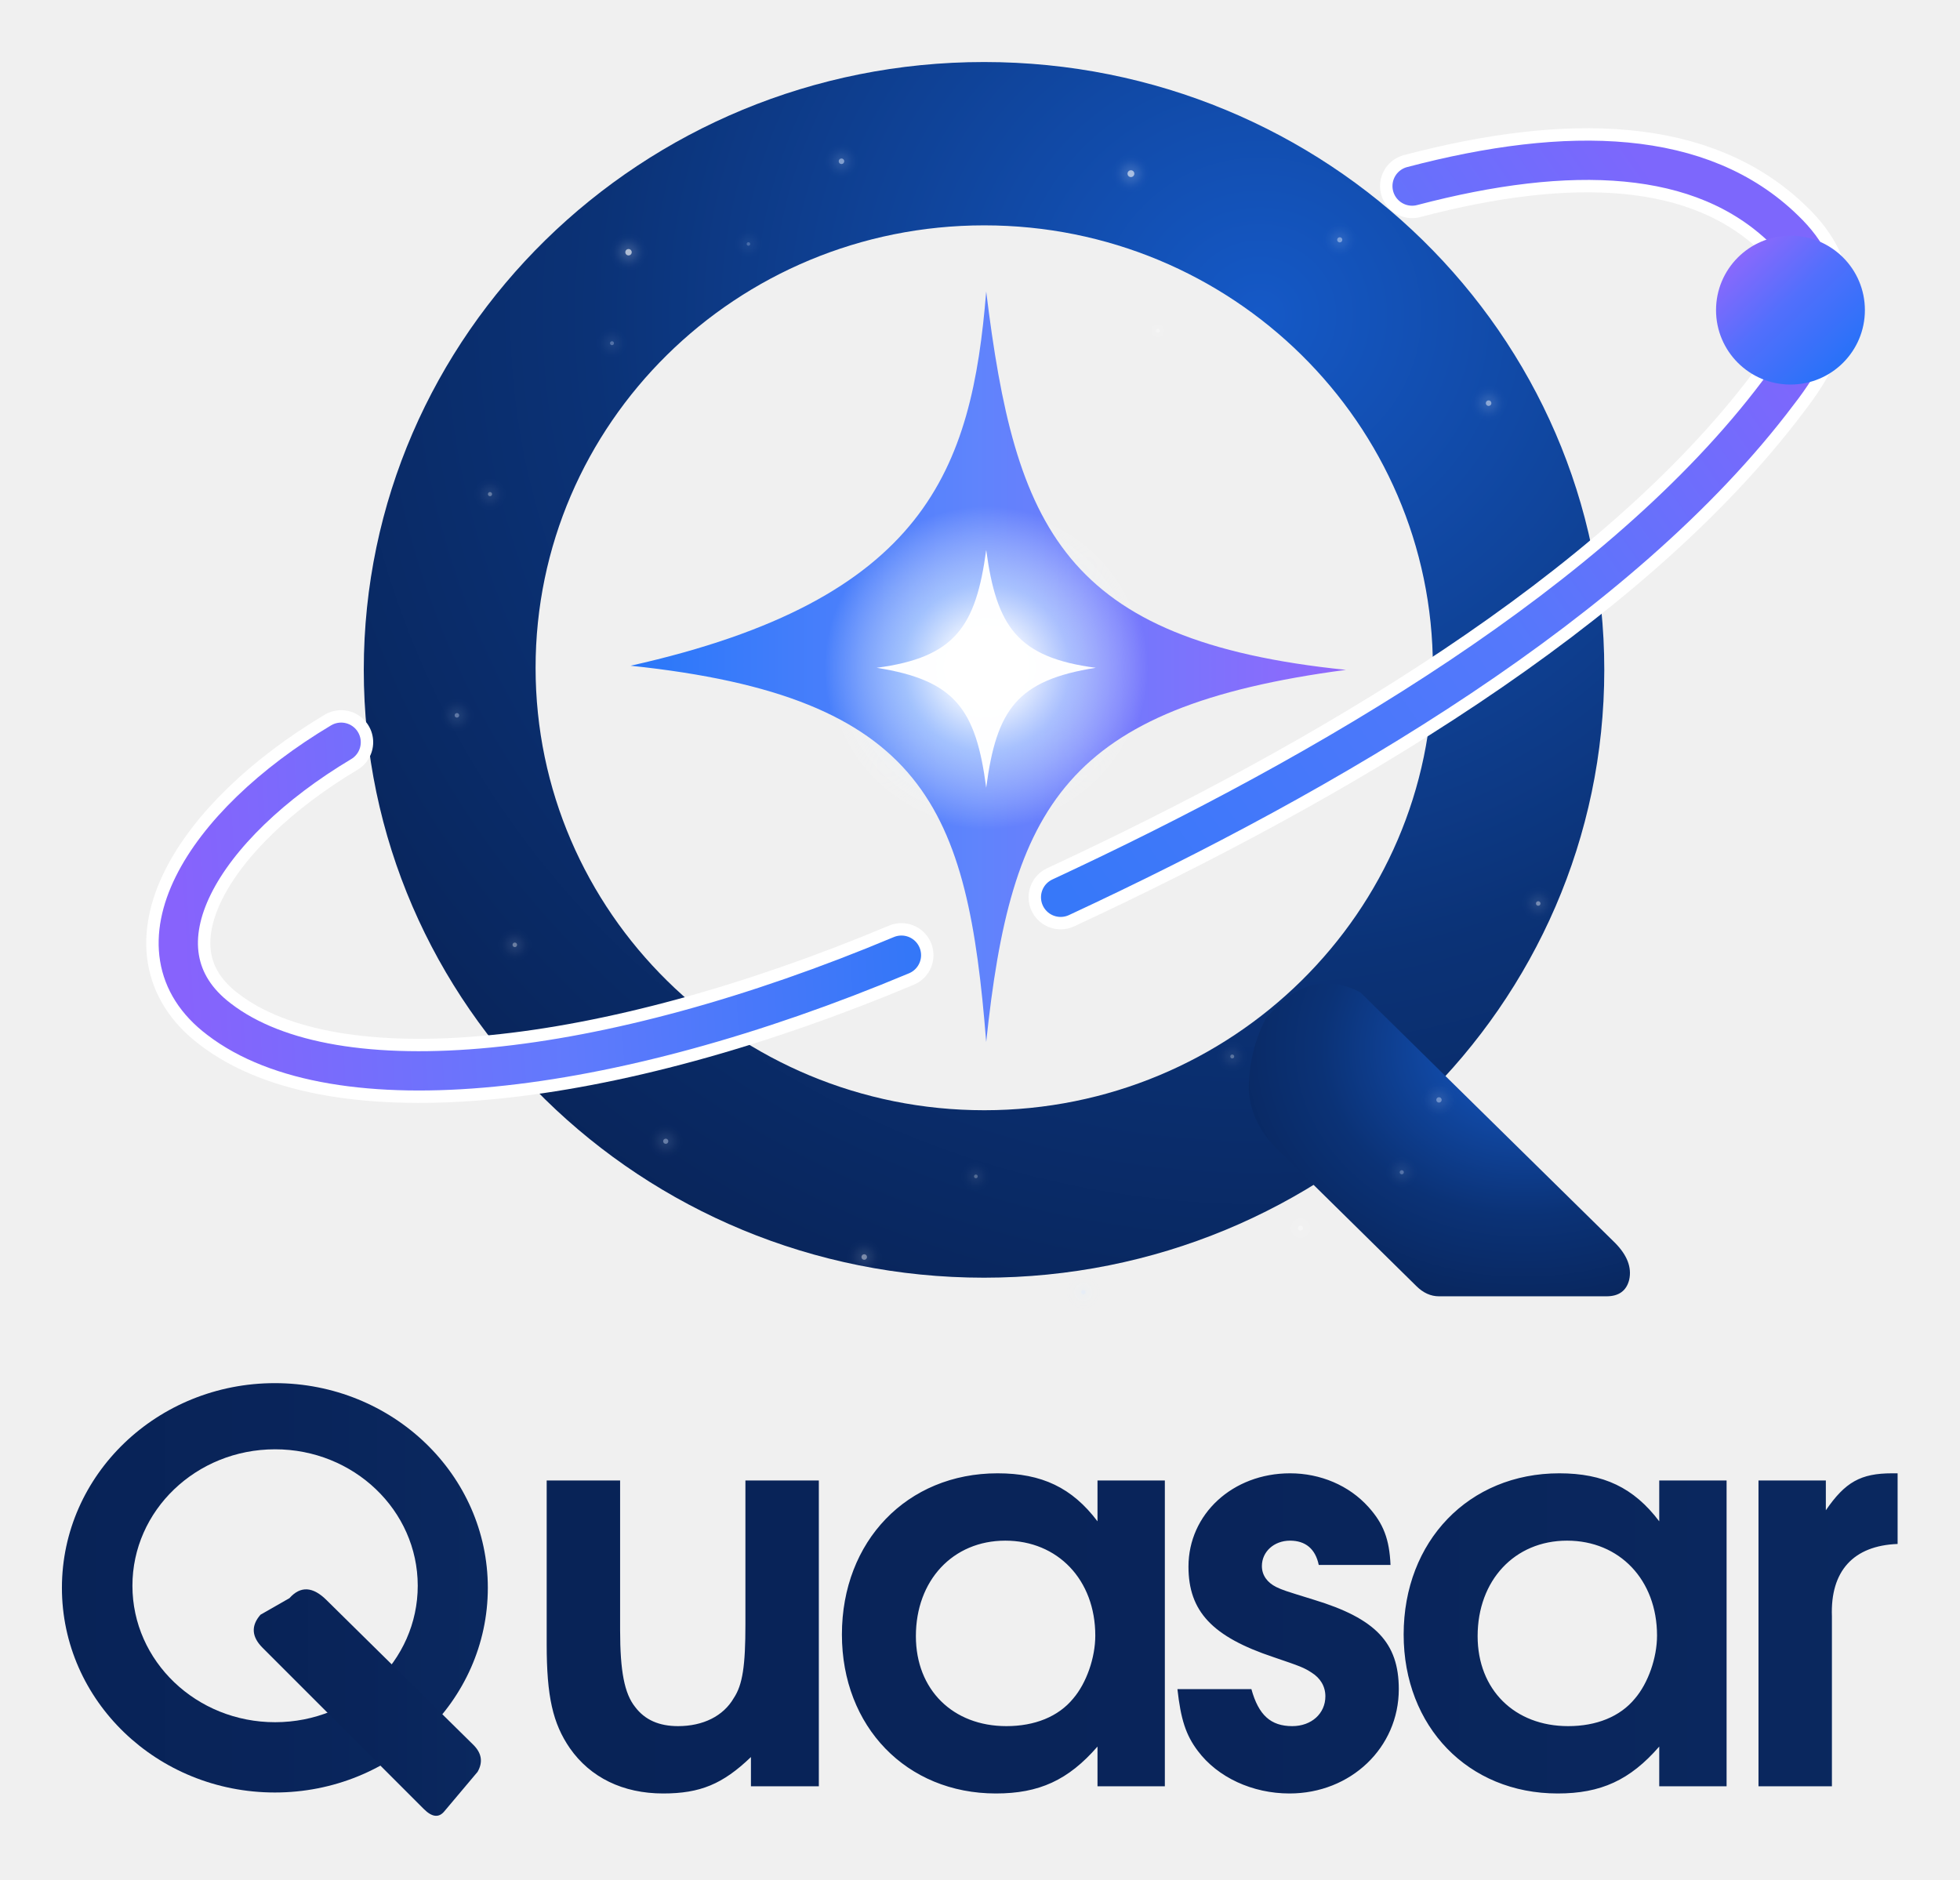
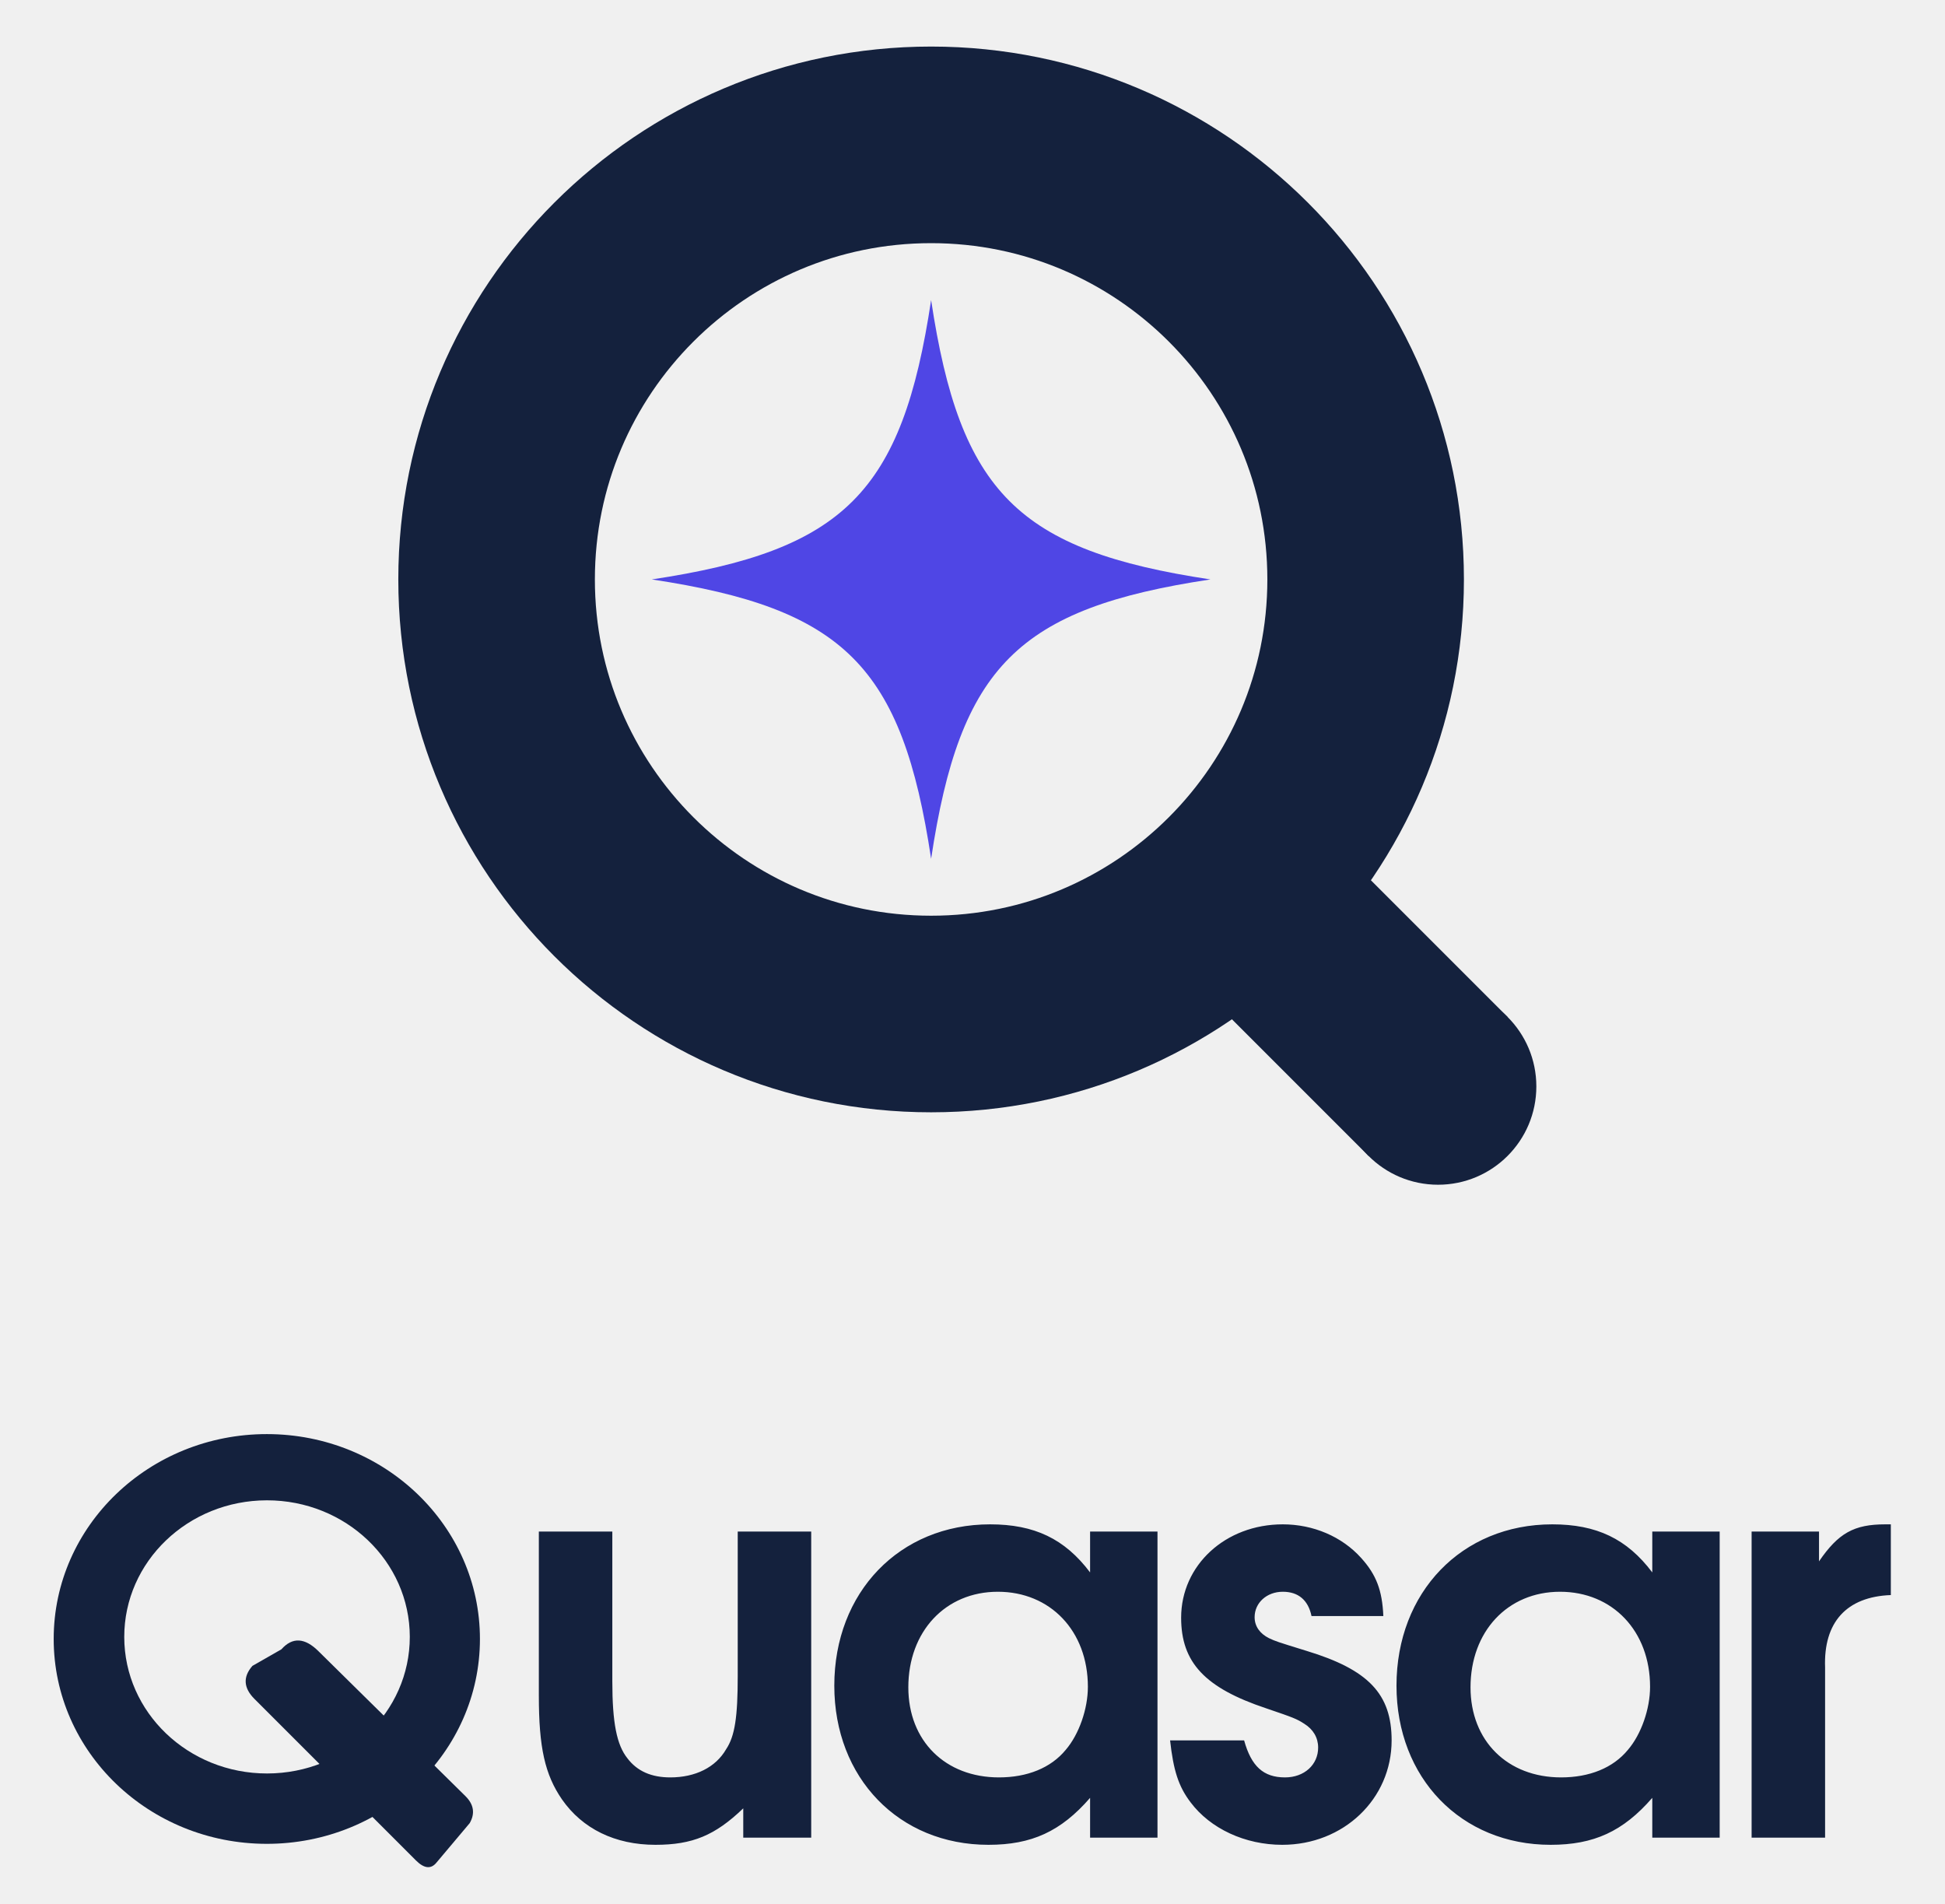
- <svg xmlns="http://www.w3.org/2000/svg" viewBox="146 164 948 909" role="img" aria-labelledby="title desc" shape-rendering="geometricPrecision">
-   <defs>
-     <radialGradient id="qGrad" cx="72%" cy="21%" r="92%">
-       <stop offset="0%" stop-color="#1559c7" />
-       <stop offset="28%" stop-color="#10469f" />
-       <stop offset="58%" stop-color="#0b3276" />
-       <stop offset="100%" stop-color="#082357" />
-     </radialGradient>
-     <linearGradient id="wordGrad" x1="0" y1="0" x2="1" y2="0">
-       <stop offset="0%" stop-color="#082357" />
-       <stop offset="48%" stop-color="#09245a" />
-       <stop offset="100%" stop-color="#0a285f" />
-     </linearGradient>
-     <linearGradient id="orbitLeftGrad" x1="235" y1="640" x2="585" y2="620" gradientUnits="userSpaceOnUse">
-       <stop offset="0%" stop-color="#8763fc" />
-       <stop offset="52%" stop-color="#617afc" />
-       <stop offset="100%" stop-color="#3477f8" />
-     </linearGradient>
-     <linearGradient id="orbitRightGrad" x1="661" y1="595" x2="1015" y2="350" gradientUnits="userSpaceOnUse">
-       <stop offset="0%" stop-color="#3778f9" />
-       <stop offset="58%" stop-color="#5578fb" />
-       <stop offset="100%" stop-color="#7d67fc" />
-     </linearGradient>
-     <linearGradient id="orbitTopGrad" x1="833" y1="260" x2="1016" y2="260" gradientUnits="userSpaceOnUse">
-       <stop offset="0%" stop-color="#7865fc" />
-       <stop offset="100%" stop-color="#9662fc" />
-     </linearGradient>
-     <linearGradient id="planetGrad" x1="985" y1="286" x2="1043" y2="347" gradientUnits="userSpaceOnUse">
-       <stop offset="0%" stop-color="#8f68fc" />
-       <stop offset="42%" stop-color="#526ffc" />
-       <stop offset="100%" stop-color="#1e72f7" />
-     </linearGradient>
-     <linearGradient id="starGrad" x1="452" y1="488" x2="797" y2="488" gradientUnits="userSpaceOnUse">
-       <stop offset="0%" stop-color="#2977f9" />
-       <stop offset="48%" stop-color="#5f84fc" />
-       <stop offset="100%" stop-color="#9167fc" />
-     </linearGradient>
-     <radialGradient id="starGlow" cx="50%" cy="50%" r="50%">
-       <stop offset="0%" stop-color="#ffffff" stop-opacity="1" />
-       <stop offset="20%" stop-color="#ffffff" stop-opacity=".96" />
-       <stop offset="52%" stop-color="#d8efff" stop-opacity=".58" />
-       <stop offset="100%" stop-color="#ffffff" stop-opacity="0" />
-     </radialGradient>
-     <filter id="dotGlow" x="-250%" y="-250%" width="500%" height="500%">
-       <feGaussianBlur stdDeviation="2.2" />
-     </filter>
-   </defs>
-   <path d="M622 194 A300 294 0 1 1 621.9 782 A300 294 0 1 1 622 194 Z M622 273 A217 214 0 1 0 622.1 701 A217 214 0 1 0 622 273 Z" fill="url(#qGrad)" fill-rule="evenodd" />
-   <path d="M758 657 Q779 631 804 644 L927 765 Q936 774 934 783 Q932 791 923 791 L842 791 Q836 791 831 786 L765 721 Q751 708 750 691 Q750 673 758 657 Z" fill="url(#qGrad)" />
-   <g>
-     <g filter="url(#dotGlow)">
-       <circle cx="450" cy="286" r="4.6" fill="#ffffff" opacity=".17" />
-       <circle cx="553" cy="242" r="4.2" fill="#dce9ff" opacity=".14" />
-       <circle cx="693" cy="248" r="4.8" fill="#ffffff" opacity=".16" />
-       <circle cx="794" cy="280" r="4.2" fill="#dce9ff" opacity=".13" />
-       <circle cx="866" cy="359" r="4.5" fill="#ffffff" opacity=".13" />
-       <circle cx="902" cy="463" r="4.0" fill="#dce9ff" opacity=".12" />
-       <circle cx="890" cy="601" r="3.8" fill="#ffffff" opacity=".12" />
-       <circle cx="842" cy="696" r="4.4" fill="#dce9ff" opacity=".12" />
-       <circle cx="775" cy="758" r="4.0" fill="#ffffff" opacity=".12" />
-       <circle cx="670" cy="789" r="3.9" fill="#dce9ff" opacity=".11" />
-       <circle cx="564" cy="772" r="4.3" fill="#ffffff" opacity=".12" />
-       <circle cx="468" cy="716" r="4.2" fill="#dce9ff" opacity=".12" />
-       <circle cx="395" cy="621" r="3.9" fill="#ffffff" opacity=".11" />
-       <circle cx="367" cy="510" r="4.1" fill="#dce9ff" opacity=".11" />
-       <circle cx="383" cy="403" r="3.7" fill="#ffffff" opacity=".10" />
-       <circle cx="442" cy="330" r="3.4" fill="#dce9ff" opacity=".10" />
-       <circle cx="742" cy="675" r="3.4" fill="#ffffff" opacity=".10" />
-       <circle cx="824" cy="731" r="3.6" fill="#dce9ff" opacity=".10" />
-       <circle cx="618" cy="733" r="3.2" fill="#ffffff" opacity=".09" />
-       <circle cx="508" cy="664" r="3.1" fill="#dce9ff" opacity=".09" />
-       <circle cx="706" cy="324" r="3.2" fill="#ffffff" opacity=".09" />
-       <circle cx="508" cy="282" r="3.0" fill="#dce9ff" opacity=".09" />
+ <svg xmlns="http://www.w3.org/2000/svg" viewBox="150 140 940 920" role="img" aria-label="Quasar">
+   <g transform="translate(300 120) scale(10)">
+     <g fill="none" stroke="#14213d" stroke-width="9.5">
+       <circle cx="30" cy="30" r="21" />
+       <path d="M42 42 L54.5 54.5" />
    </g>
-     <circle cx="450" cy="286" r="1.55" fill="#ffffff" opacity=".62" />
-     <circle cx="553" cy="242" r="1.35" fill="#dce9ff" opacity=".50" />
-     <circle cx="693" cy="248" r="1.65" fill="#ffffff" opacity=".58" />
-     <circle cx="794" cy="280" r="1.25" fill="#dce9ff" opacity=".46" />
-     <circle cx="866" cy="359" r="1.35" fill="#ffffff" opacity=".46" />
-     <circle cx="902" cy="463" r="1.2" fill="#dce9ff" opacity=".40" />
-     <circle cx="890" cy="601" r="1.1" fill="#ffffff" opacity=".38" />
-     <circle cx="842" cy="696" r="1.3" fill="#dce9ff" opacity=".40" />
-     <circle cx="775" cy="758" r="1.2" fill="#ffffff" opacity=".38" />
-     <circle cx="670" cy="789" r="1.1" fill="#dce9ff" opacity=".36" />
-     <circle cx="564" cy="772" r="1.35" fill="#ffffff" opacity=".40" />
-     <circle cx="468" cy="716" r="1.25" fill="#dce9ff" opacity=".38" />
-     <circle cx="395" cy="621" r="1.1" fill="#ffffff" opacity=".34" />
-     <circle cx="367" cy="510" r="1.1" fill="#dce9ff" opacity=".34" />
-     <circle cx="383" cy="403" r="1.0" fill="#ffffff" opacity=".32" />
-     <circle cx="442" cy="330" r="0.95" fill="#dce9ff" opacity=".30" />
-     <circle cx="742" cy="675" r="0.95" fill="#ffffff" opacity=".28" />
-     <circle cx="824" cy="731" r="1.0" fill="#dce9ff" opacity=".30" />
-     <circle cx="618" cy="733" r="0.9" fill="#ffffff" opacity=".26" />
-     <circle cx="508" cy="664" r="0.9" fill="#dce9ff" opacity=".26" />
-     <circle cx="706" cy="324" r="0.95" fill="#ffffff" opacity=".28" />
-     <circle cx="508" cy="282" r="0.85" fill="#dce9ff" opacity=".24" />
+     <circle cx="54.5" cy="54.5" r="4.75" fill="#14213d" />
+     <path d="M30 16.5 C31.4 25.8 34.2 28.6 43.5 30 C34.2 31.4 31.4 34.2 30 43.5 C28.6 34.2 25.8 31.4 16.5 30 C25.8 28.6 28.6 25.8 30 16.5 Z" fill="#4f46e5" />
  </g>
-   <path d="M311 523 C244 563 207 623 252 657 C308 700 439 686 582 626" fill="none" stroke="#fff" stroke-width="31" stroke-linecap="round" />
-   <path d="M311 523 C244 563 207 623 252 657 C308 700 439 686 582 626" fill="none" stroke="url(#orbitLeftGrad)" stroke-width="19" stroke-linecap="round" />
-   <path d="M659 598          C788 538 930 455 1006 354          C1031 322 1032 297 1009 275          C969 236 905 234 829 254" fill="none" stroke="#fff" stroke-width="31" stroke-linecap="round" stroke-linejoin="round" />
-   <path d="M659 598          C788 538 930 455 1006 354          C1031 322 1032 297 1009 275          C969 236 905 234 829 254" fill="none" stroke="url(#orbitRightGrad)" stroke-width="19" stroke-linecap="round" stroke-linejoin="round" />
-   <circle cx="1012" cy="314" r="36" fill="url(#planetGrad)" />
-   <path d="M623 305 C616 391 594 454 451 486 C594 501 614 555 623 668 C635 554 661 506 797 488 C660 474 637 419 623 305 Z" fill="url(#starGrad)" />
-   <circle cx="623" cy="487" r="78" fill="url(#starGlow)" />
-   <path d="M623 430 C628 467 638 482 676 487 C638 493 628 507 623 545 C618 507 608 493 570 487 C608 482 618 467 623 430 Z" fill="#fff" opacity=".98" />
-   <path d="M279 833 A103 99 0 1 1 278.9 1031 A103 99 0 1 1 279 833 Z M279 865 A69 66 0 1 0 279.1 997 A69 66 0 1 0 279 865 Z" fill="url(#wordGrad)" fill-rule="evenodd" />
-   <path d="M286 937 Q294 928 304 938 L375 1008 Q381 1014 377 1021 L361 1040 Q357 1045 351 1039 L273 961 Q265 953 272 945 Z" fill="url(#wordGrad)" />
-   <path d="M542.049 880.082H506.538V949.769C506.538 969.527 505.203 978.872 500.931 985.28C495.858 994.091 485.979 998.897 473.964 998.897C464.886 998.897 457.944 995.96 453.138 989.552C448.065 983.144 445.929 972.464 445.929 952.439V880.082H410.418V959.381C410.418 984.479 413.355 997.562 421.632 1009.577C431.511 1023.728 447.264 1031.471 466.755 1031.471C484.644 1031.471 495.591 1026.932 509.208 1013.849V1028.0H542.049Z M709.405 880.082H676.831V899.84C664.549 883.553 649.864 876.611 628.504 876.611C584.716 876.611 553.21 909.452 553.21 954.575C553.21 999.164 584.449 1031.471 627.703 1031.471C648.529 1031.471 662.68 1025.063 676.831 1008.776V1028.0H709.405ZM632.242 909.185C657.607 909.185 675.763 928.142 675.763 955.109C675.763 965.789 671.491 978.071 665.083 985.547C657.874 994.358 646.393 998.897 632.776 998.897C606.877 998.897 588.988 981.275 588.988 955.376C588.988 928.409 606.877 909.185 632.242 909.185Z M715.493 981.008C717.095 995.426 719.498 1003.169 725.372 1010.912C734.984 1023.728 751.805 1031.471 769.694 1031.471C799.331 1031.471 822.56 1009.31 822.56 981.008C822.56 958.58 811.346 946.832 781.442 937.754C766.757 933.215 766.757 933.215 763.286 931.613C759.014 929.477 756.344 926.006 756.344 921.467C756.344 914.525 762.218 909.185 769.961 909.185C777.437 909.185 782.243 913.19 783.845 920.933H818.555C818.021 908.384 815.084 900.908 807.875 892.898C798.53 882.485 784.646 876.611 769.961 876.611C742.193 876.611 720.833 896.369 720.833 921.734C720.833 943.361 732.314 955.643 761.951 965.522C775.301 970.061 776.636 970.595 780.374 972.998C784.646 975.668 787.049 979.673 787.049 984.479C787.049 992.756 780.374 998.897 771.029 998.897C760.616 998.897 754.742 993.557 751.271 981.008Z M981.105 880.082H948.531V899.84C936.249 883.553 921.564 876.611 900.204 876.611C856.416 876.611 824.91 909.452 824.91 954.575C824.91 999.164 856.149 1031.471 899.403 1031.471C920.229 1031.471 934.38 1025.063 948.531 1008.776V1028.0H981.105ZM903.942 909.185C929.307 909.185 947.463 928.142 947.463 955.109C947.463 965.789 943.191 978.071 936.783 985.547C929.574 994.358 918.093 998.897 904.476 998.897C878.577 998.897 860.688 981.275 860.688 955.376C860.688 928.409 878.577 909.185 903.942 909.185Z M996.538 1028.0H1032.049V945.764C1031.248 923.87 1042.462 911.588 1063.822 910.787V876.611H1061.152C1045.933 876.611 1038.457 880.883 1029.112 894.5V880.082H996.538Z" fill="url(#wordGrad)" />
+   <path d="M279 833 A103 99 0 1 1 278.9 1031 A103 99 0 1 1 279 833 Z M279 865 A69 66 0 1 0 279.1 997 A69 66 0 1 0 279 865 Z" fill="#14213d" fill-rule="evenodd" />
+   <path d="M286 937 Q294 928 304 938 L375 1008 Q381 1014 377 1021 L361 1040 Q357 1045 351 1039 L273 961 Q265 953 272 945 Z" fill="#14213d" />
+   <path d="M542.049 880.082H506.538V949.769C506.538 969.527 505.203 978.872 500.931 985.28C495.858 994.091 485.979 998.897 473.964 998.897C464.886 998.897 457.944 995.96 453.138 989.552C448.065 983.144 445.929 972.464 445.929 952.439V880.082H410.418V959.381C410.418 984.479 413.355 997.562 421.632 1009.577C431.511 1023.728 447.264 1031.471 466.755 1031.471C484.644 1031.471 495.591 1026.932 509.208 1013.849V1028.0H542.049Z M709.405 880.082H676.831V899.84C664.549 883.553 649.864 876.611 628.504 876.611C584.716 876.611 553.21 909.452 553.21 954.575C553.21 999.164 584.449 1031.471 627.703 1031.471C648.529 1031.471 662.68 1025.063 676.831 1008.776V1028.0H709.405ZM632.242 909.185C657.607 909.185 675.763 928.142 675.763 955.109C675.763 965.789 671.491 978.071 665.083 985.547C657.874 994.358 646.393 998.897 632.776 998.897C606.877 998.897 588.988 981.275 588.988 955.376C588.988 928.409 606.877 909.185 632.242 909.185Z M715.493 981.008C717.095 995.426 719.498 1003.169 725.372 1010.912C734.984 1023.728 751.805 1031.471 769.694 1031.471C799.331 1031.471 822.56 1009.31 822.56 981.008C822.56 958.58 811.346 946.832 781.442 937.754C766.757 933.215 766.757 933.215 763.286 931.613C759.014 929.477 756.344 926.006 756.344 921.467C756.344 914.525 762.218 909.185 769.961 909.185C777.437 909.185 782.243 913.19 783.845 920.933H818.555C818.021 908.384 815.084 900.908 807.875 892.898C798.53 882.485 784.646 876.611 769.961 876.611C742.193 876.611 720.833 896.369 720.833 921.734C720.833 943.361 732.314 955.643 761.951 965.522C775.301 970.061 776.636 970.595 780.374 972.998C784.646 975.668 787.049 979.673 787.049 984.479C787.049 992.756 780.374 998.897 771.029 998.897C760.616 998.897 754.742 993.557 751.271 981.008Z M981.105 880.082H948.531V899.84C936.249 883.553 921.564 876.611 900.204 876.611C856.416 876.611 824.91 909.452 824.91 954.575C824.91 999.164 856.149 1031.471 899.403 1031.471C920.229 1031.471 934.38 1025.063 948.531 1008.776V1028.0H981.105ZM903.942 909.185C929.307 909.185 947.463 928.142 947.463 955.109C947.463 965.789 943.191 978.071 936.783 985.547C929.574 994.358 918.093 998.897 904.476 998.897C878.577 998.897 860.688 981.275 860.688 955.376C860.688 928.409 878.577 909.185 903.942 909.185Z M996.538 1028.0H1032.049V945.764C1031.248 923.87 1042.462 911.588 1063.822 910.787V876.611H1061.152C1045.933 876.611 1038.457 880.883 1029.112 894.5V880.082H996.538Z" fill="#14213d" />
</svg>
